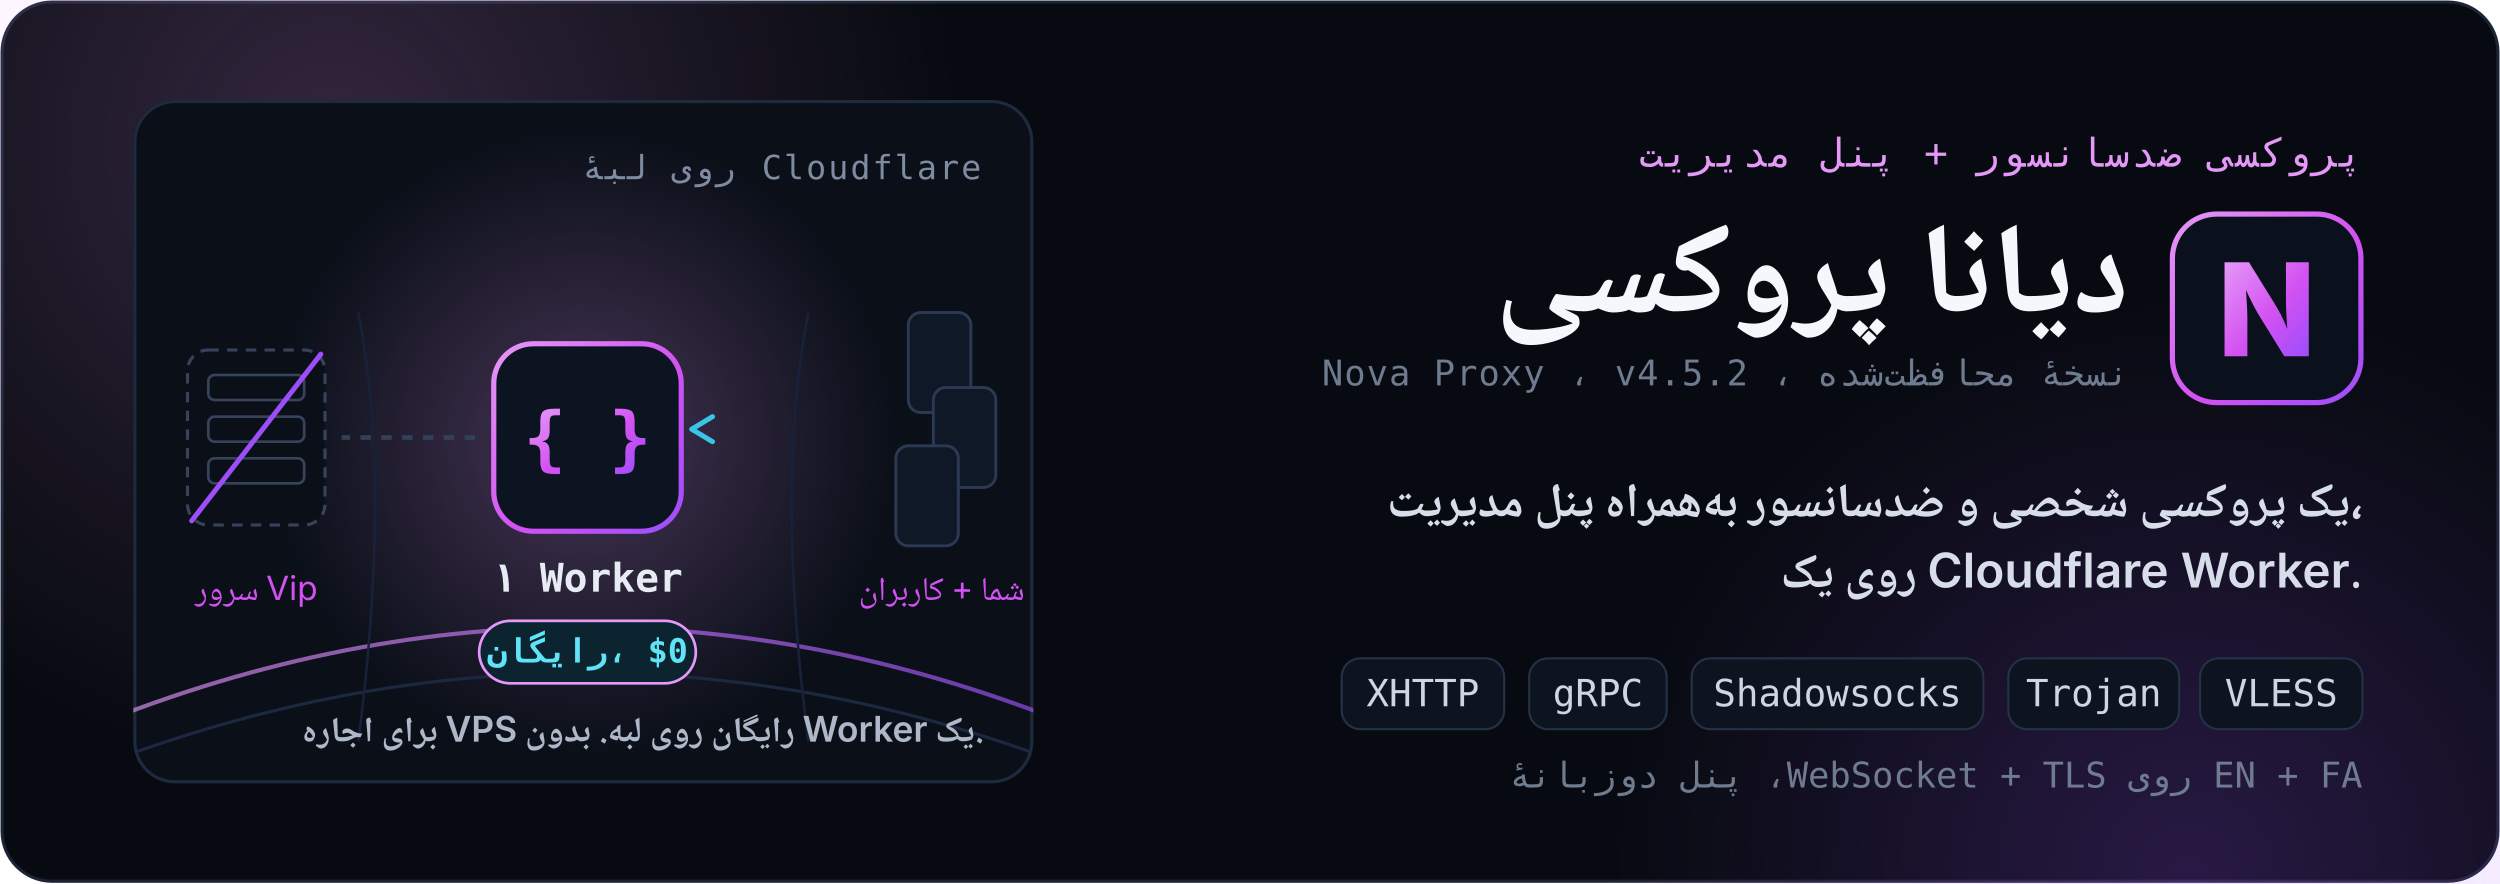
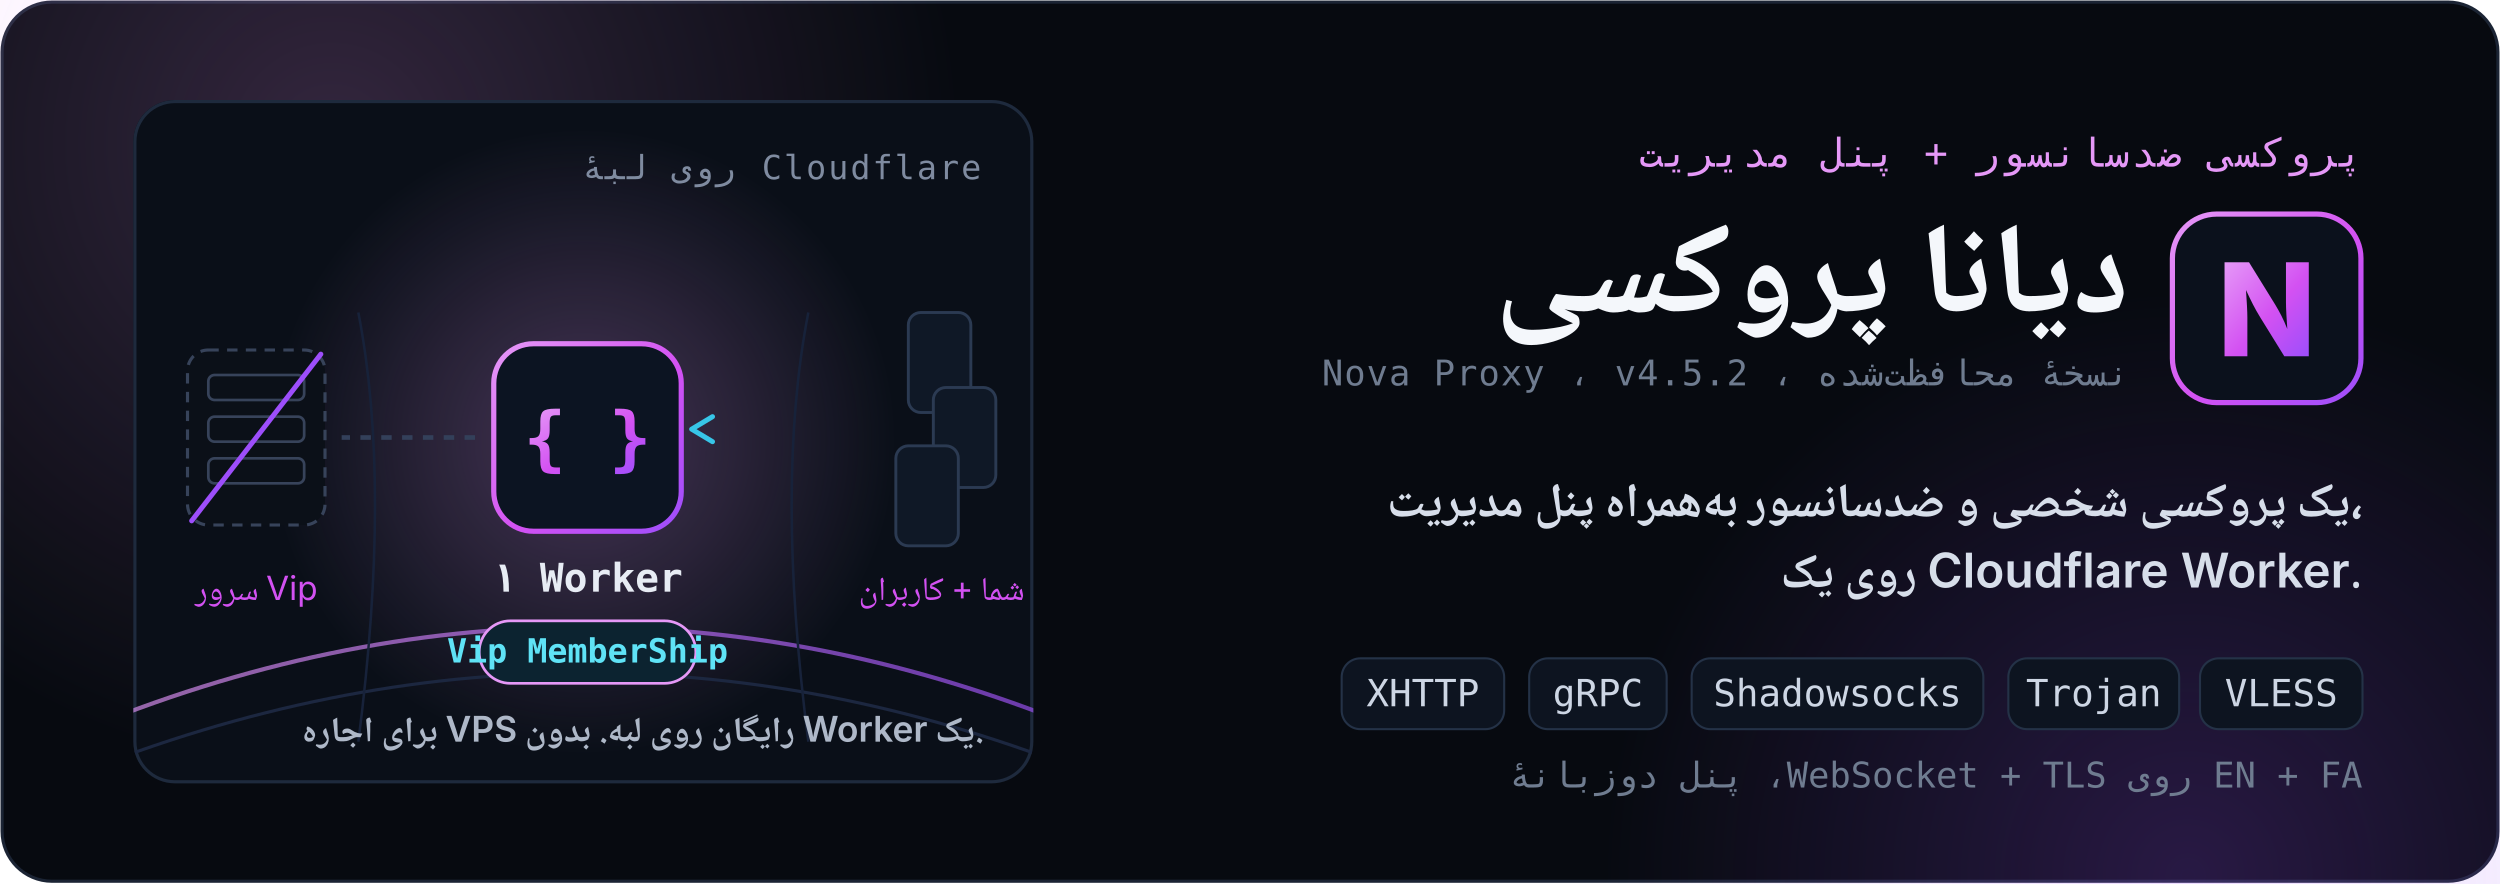
<svg xmlns="http://www.w3.org/2000/svg" width="1200" height="424" viewBox="0 0 1200 424" role="img" aria-labelledby="ht hd" lang="fa">
  <defs>
    <linearGradient id="g" x1="0" y1="0" x2="1" y2="1">
      <stop offset="0" stop-color="#e598f7" />
      <stop offset="0.55" stop-color="#d351f2" />
      <stop offset="1" stop-color="#9d4efb" />
    </linearGradient>
    <linearGradient id="gh" x1="0" y1="0" x2="1" y2="0">
      <stop offset="0" stop-color="#e598f7" />
      <stop offset="1" stop-color="#9d4efb" />
    </linearGradient>
    <radialGradient id="nglow" cx="0.5" cy="0.5" r="0.5">
      <stop offset="0" stop-color="#e598f7" stop-opacity="0.5" />
      <stop offset="1" stop-color="#e598f7" stop-opacity="0" />
    </radialGradient>
    <radialGradient id="corner" cx="0.5" cy="0.5" r="0.5">
      <stop offset="0" stop-color="#9d4efb" stop-opacity="0.16" />
      <stop offset="1" stop-color="#9d4efb" stop-opacity="0" />
    </radialGradient>
    <radialGradient id="glowTR" cx="0.5" cy="0.5" r="0.5">
      <stop offset="0" stop-color="#e598f7" stop-opacity="0.20" />
      <stop offset="1" stop-color="#e598f7" stop-opacity="0" />
    </radialGradient>
    <radialGradient id="glowV" cx="0.5" cy="0.5" r="0.5">
      <stop offset="0" stop-color="#9d4efb" stop-opacity="0.22" />
      <stop offset="1" stop-color="#9d4efb" stop-opacity="0" />
    </radialGradient>
    <radialGradient id="nodeGlow" cx="0.5" cy="0.5" r="0.5">
      <stop offset="0" stop-color="#e598f7" stop-opacity="0.55" />
      <stop offset="1" stop-color="#e598f7" stop-opacity="0" />
    </radialGradient>
    <clipPath id="boardClip">
      <rect x="64" y="48" width="432" height="328" rx="20" />
    </clipPath>
  </defs>
  <rect x="1" y="1" width="1198" height="422" rx="24" fill="#070a10" />
  <rect x="1" y="1" width="1198" height="422" rx="24" fill="none" stroke="#1b2434" stroke-width="1.5" />
  <circle cx="160" cy="70" r="300" fill="url(#glowTR)" />
  <circle cx="1050" cy="420" r="280" fill="url(#glowV)" />
  <g>
    <text x="1134" y="80" text-anchor="end" font-family="ui-monospace,SFMono-Regular,Menlo,monospace" font-size="19" letter-spacing="1" fill="#e598f7">پروکسی ضدسانسور + پنل مدیریت</text>
    <rect x="1042" y="102" width="92" height="92" rx="22" fill="#0b111c" />
    <rect x="1042.75" y="102.75" width="90.5" height="90.5" rx="21.25" fill="none" stroke="url(#g)" stroke-width="2.5" />
    <text x="1088" y="171" text-anchor="middle" font-family="-apple-system,BlinkMacSystemFont,Segoe UI,sans-serif" font-size="62" font-weight="800" fill="url(#g)">N</text>
    <text x="1022" y="150" text-anchor="end" font-family="Vazirmatn,'Vazir','IRANSans','Noto Naskh Arabic',-apple-system,'Segoe UI','Tahoma',sans-serif" font-size="62" font-weight="800" fill="#f4f7fb">دیانا پروکسی</text>
    <text x="1022" y="185" text-anchor="end" font-family="ui-monospace,SFMono-Regular,Menlo,monospace" font-size="17" letter-spacing="0.5" fill="#6f7c90">⁦Nova Proxy⁩ ، ⁦v4.5.2⁩ ، نسخهٔ محافظت‌شده</text>
    <text x="1134" y="248" text-anchor="end" font-family="Vazirmatn,'Vazir','IRANSans','Noto Naskh Arabic',-apple-system,'Segoe UI','Tahoma',sans-serif" font-size="23" font-weight="600" fill="#d7deea">یک پروکسی شخصی و ضدسانسور به‌همراه پنل مدیریت،</text>
    <text x="1134" y="282" text-anchor="end" font-family="Vazirmatn,'Vazir','IRANSans','Noto Naskh Arabic',-apple-system,'Segoe UI','Tahoma',sans-serif" font-size="23" font-weight="600" fill="#d7deea">روی یک ⁦Cloudflare Worker⁩.</text>
    <g font-family="ui-monospace,SFMono-Regular,Menlo,monospace" font-size="18">
      <g>
        <rect x="1056" y="316" width="78" height="34" rx="9" fill="#0d1420" stroke="#243247" />
        <text x="1095" y="339" text-anchor="middle" fill="#cdd6e4">VLESS</text>
      </g>
      <g>
        <rect x="964" y="316" width="82" height="34" rx="9" fill="#0d1420" stroke="#243247" />
        <text x="1005" y="339" text-anchor="middle" fill="#cdd6e4">Trojan</text>
      </g>
      <g>
        <rect x="812" y="316" width="140" height="34" rx="9" fill="#0d1420" stroke="#243247" />
        <text x="882" y="339" text-anchor="middle" fill="#cdd6e4">Shadowsocks</text>
      </g>
      <g>
        <rect x="734" y="316" width="66" height="34" rx="9" fill="#0d1420" stroke="#243247" />
        <text x="767" y="339" text-anchor="middle" fill="#cdd6e4">gRPC</text>
      </g>
      <g>
        <rect x="644" y="316" width="78" height="34" rx="9" fill="#0d1420" stroke="#243247" />
        <text x="683" y="339" text-anchor="middle" fill="#cdd6e4">XHTTP</text>
      </g>
    </g>
    <text x="1134" y="378" text-anchor="end" font-family="ui-monospace,SFMono-Regular,Menlo,monospace" font-size="17" fill="#6f7c90">روی ⁦WebSocket + TLS⁩، پنل دوزبانهٔ ⁦EN + FA⁩</text>
  </g>
  <g>
    <rect x="64" y="48" width="432" height="328" rx="20" fill="#0a0f18" />
    <rect x="64.75" y="48.75" width="430.5" height="326.5" rx="19.25" fill="none" stroke="#1e2a3d" stroke-width="1.5" />
    <g clip-path="url(#boardClip)">
      <circle cx="280" cy="212" r="150" fill="url(#nodeGlow)" opacity="0.5" />
      <path d="M36 352 Q280 250 524 352" fill="none" stroke="url(#gh)" stroke-width="2" opacity="0.65" />
      <path d="M36 372 Q280 274 524 372" fill="none" stroke="#1c2740" stroke-width="1.5" />
      <path d="M172 356 Q188 232 172 150" fill="none" stroke="#17223a" stroke-width="1.2" />
      <path d="M388 356 Q372 232 388 150" fill="none" stroke="#17223a" stroke-width="1.2" />
    </g>
    <text x="472" y="86" text-anchor="end" font-family="ui-monospace,SFMono-Regular,Menlo,monospace" font-size="16" letter-spacing="1" fill="#7f8ba0">روی لبهٔ ⁦Cloudflare⁩</text>
    <g>
      <rect x="436" y="150" width="30" height="48" rx="6" fill="#0f1826" stroke="#2b3a52" stroke-width="1.4" />
      <rect x="448" y="186" width="30" height="48" rx="6" fill="#0f1826" stroke="#2b3a52" stroke-width="1.4" />
      <rect x="430" y="214" width="30" height="48" rx="6" fill="#0f1826" stroke="#2b3a52" stroke-width="1.4" />
      <text x="452" y="288" text-anchor="middle" font-family="Vazirmatn,'Vazir','IRANSans','Noto Naskh Arabic',-apple-system,'Segoe UI','Tahoma',sans-serif" font-size="16" fill="#d351f2">شما + کاربران</text>
    </g>
    <path d="M424 206 H336" fill="none" stroke="url(#gh)" stroke-width="2.4" />
    <path d="M342 200 l-10 6 l10 6" fill="none" stroke="#37c6e8" stroke-width="2.4" stroke-linecap="round" stroke-linejoin="round" />
    <rect x="236" y="164" width="92" height="92" rx="20" fill="#0c1422" />
    <rect x="237" y="165" width="90" height="90" rx="19" fill="none" stroke="url(#g)" stroke-width="2.5" />
    <text x="282" y="222" text-anchor="middle" font-family="ui-monospace,SFMono-Regular,Menlo,monospace" font-size="34" font-weight="700" fill="url(#g)">{ }</text>
    <text x="282" y="284" text-anchor="middle" font-family="ui-monospace,SFMono-Regular,Menlo,monospace" font-size="19" font-weight="700" fill="#e7ecf4">۱ Worker</text>
    <g>
      <rect x="230" y="298" width="104" height="30" rx="15" fill="#0c2330" stroke="#e598f7" stroke-width="1.3" />
-       <text x="282" y="318" text-anchor="middle" font-family="ui-monospace,SFMono-Regular,Menlo,monospace" font-size="16" font-weight="700" fill="#5fe3f6">رایگان، ⁦$0⁩</text>
+       <text x="282" y="318" text-anchor="middle" font-family="ui-monospace,SFMono-Regular,Menlo,monospace" font-size="16" font-weight="700" fill="#5fe3f6">Vip MemberShip⁩</text>
    </g>
    <path d="M228 210 H164" fill="none" stroke="#33405a" stroke-width="2.2" stroke-dasharray="5 5" />
    <g>
      <rect x="90" y="168" width="66" height="84" rx="10" fill="#0b1018" stroke="#37435a" stroke-width="1.5" stroke-dasharray="5 4" />
      <rect x="100" y="180" width="46" height="12" rx="3" fill="none" stroke="#37435a" stroke-width="1.3" />
      <rect x="100" y="200" width="46" height="12" rx="3" fill="none" stroke="#37435a" stroke-width="1.3" />
      <rect x="100" y="220" width="46" height="12" rx="3" fill="none" stroke="#37435a" stroke-width="1.3" />
      <path d="M92 250 L154 170" stroke="#9d4efb" stroke-width="2.4" stroke-linecap="round" />
      <text x="123" y="288" text-anchor="middle" font-family="Vazirmatn,'Vazir','IRANSans','Noto Naskh Arabic',-apple-system,'Segoe UI','Tahoma',sans-serif" font-size="16" fill="#d351f2">سرور Vip</text>
    </g>
    <text x="472" y="356" text-anchor="end" font-family="Vazirmatn,'Vazir','IRANSans','Noto Naskh Arabic',-apple-system,'Segoe UI','Tahoma',sans-serif" font-size="17" font-weight="600" fill="#aeb8c8">یک ⁦Worker⁩ رایگان روی لبه. بدون ⁦VPS⁩ برای اجاره.</text>
  </g>
</svg>
